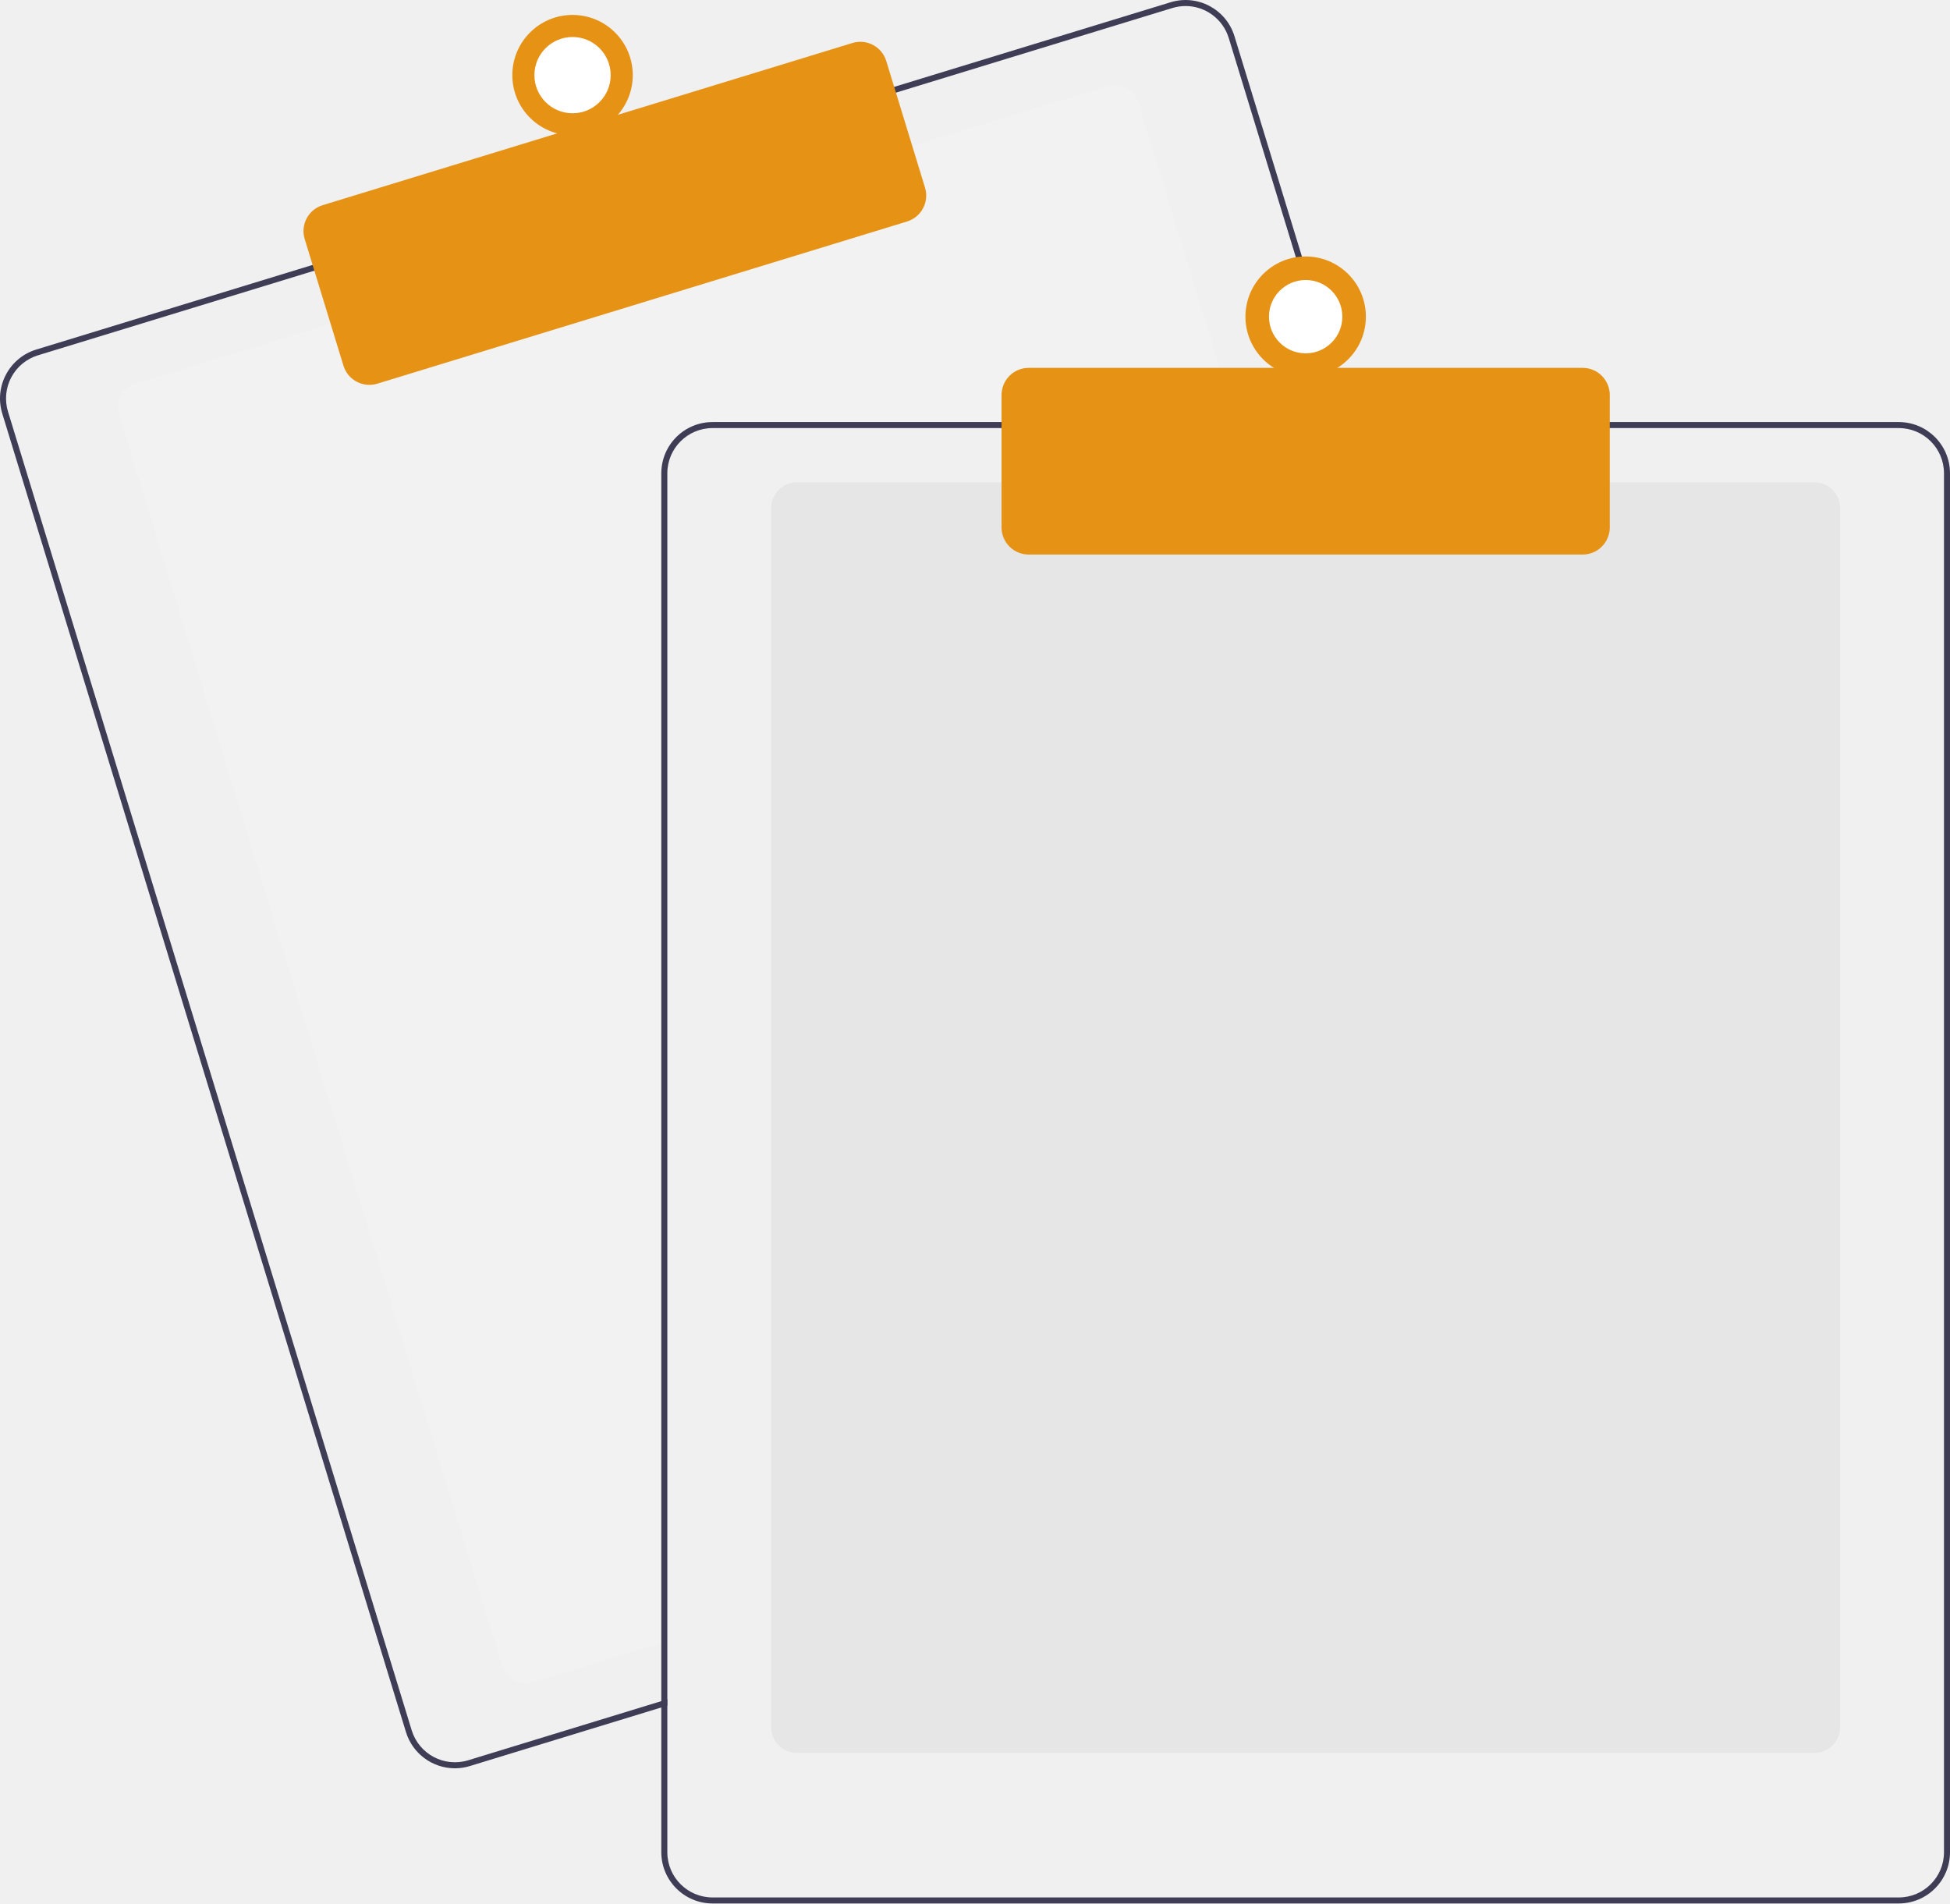
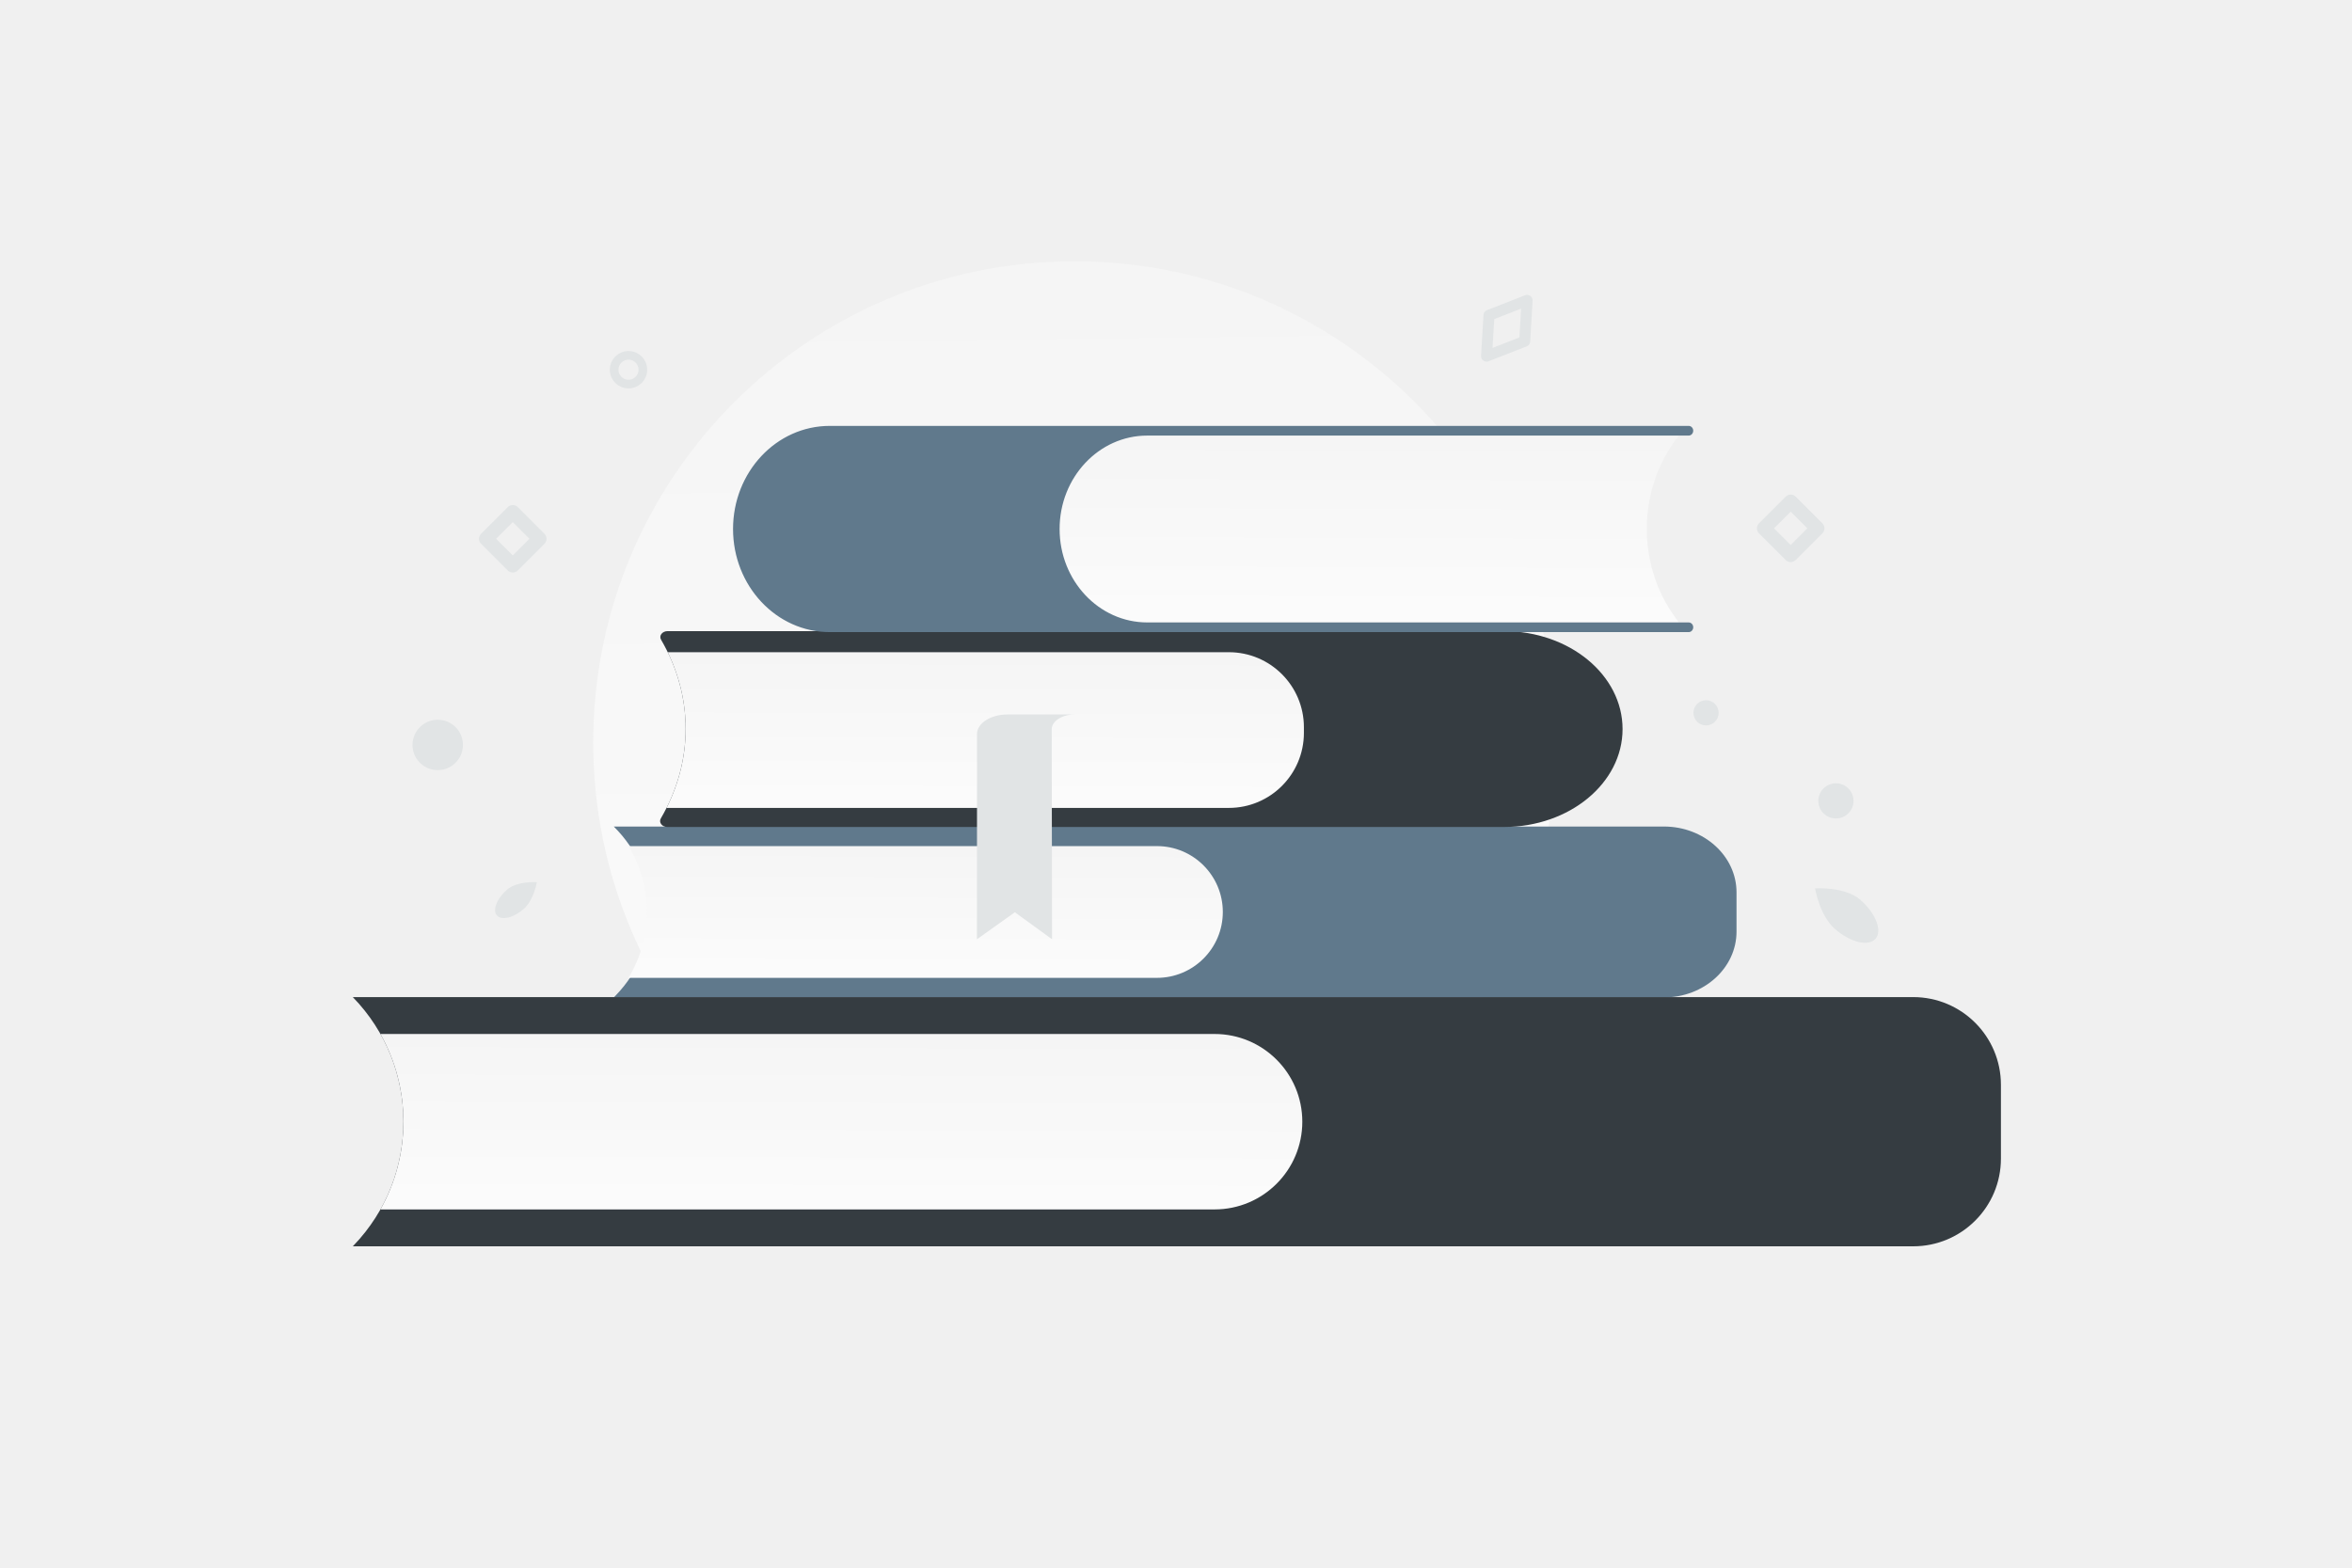
- <svg xmlns="http://www.w3.org/2000/svg" data-name="Layer 1" width="647.636" height="632.174" viewBox="0 0 647.636 632.174">
-   <path d="M687.328,276.087H512.818a15.018,15.018,0,0,0-15,15v387.85l-2,.61-42.81,13.11a8.007,8.007,0,0,1-9.99-5.31L315.678,271.397a8.003,8.003,0,0,1,5.31-9.99l65.97-20.2,191.25-58.54,65.97-20.2a7.989,7.989,0,0,1,9.99,5.3l32.55,106.32Z" transform="translate(-276.1819 -133.9131)" fill="#f2f2f2" />
-   <path d="M725.408,274.087l-39.23-128.14a16.994,16.994,0,0,0-21.23-11.28l-92.75,28.39L380.958,221.607l-92.75,28.4a17.015,17.015,0,0,0-11.28,21.23l134.08,437.93a17.027,17.027,0,0,0,16.26,12.03,16.789,16.789,0,0,0,4.97-.75l63.58-19.46,2-.62v-2.09l-2,.61-64.17,19.65a15.015,15.015,0,0,1-18.73-9.95l-134.07-437.94a14.979,14.979,0,0,1,9.95-18.73l92.75-28.4,191.24-58.54,92.75-28.4a15.156,15.156,0,0,1,4.41-.66,15.015,15.015,0,0,1,14.32,10.61l39.05,127.56.62,2h2.08Z" transform="translate(-276.1819 -133.9131)" fill="#3f3d56" />
-   <path d="M398.863,261.734a9.016,9.016,0,0,1-8.611-6.367l-12.88-42.072a8.999,8.999,0,0,1,5.971-11.24l175.939-53.864a9.009,9.009,0,0,1,11.241,5.971l12.88,42.072a9.01,9.01,0,0,1-5.971,11.241L401.492,261.339A8.976,8.976,0,0,1,398.863,261.734Z" transform="translate(-276.1819 -133.9131)" fill="#e69215" />
-   <circle cx="190.154" cy="24.955" r="20" fill="#e69215" />
-   <circle cx="190.154" cy="24.955" r="12.665" fill="#fff" />
-   <path d="M878.818,716.087h-338a8.51,8.51,0,0,1-8.5-8.5v-405a8.51,8.51,0,0,1,8.5-8.5h338a8.51,8.51,0,0,1,8.5,8.5v405A8.51,8.51,0,0,1,878.818,716.087Z" transform="translate(-276.1819 -133.9131)" fill="#e6e6e6" />
-   <path d="M723.318,274.087h-210.5a17.024,17.024,0,0,0-17,17v407.8l2-.61v-407.19a15.018,15.018,0,0,1,15-15H723.938Zm183.5,0h-394a17.024,17.024,0,0,0-17,17v458a17.024,17.024,0,0,0,17,17h394a17.024,17.024,0,0,0,17-17v-458A17.024,17.024,0,0,0,906.818,274.087Zm15,475a15.018,15.018,0,0,1-15,15h-394a15.018,15.018,0,0,1-15-15v-458a15.018,15.018,0,0,1,15-15h394a15.018,15.018,0,0,1,15,15Z" transform="translate(-276.1819 -133.9131)" fill="#3f3d56" />
-   <path d="M801.818,318.087h-184a9.01,9.01,0,0,1-9-9v-44a9.01,9.01,0,0,1,9-9h184a9.01,9.01,0,0,1,9,9v44A9.01,9.01,0,0,1,801.818,318.087Z" transform="translate(-276.1819 -133.9131)" fill="#e69215" />
-   <circle cx="433.636" cy="105.174" r="20" fill="#e69215" />
-   <circle cx="433.636" cy="105.174" r="12.182" fill="#fff" />
+ <svg xmlns="http://www.w3.org/2000/svg" width="900" height="600" viewBox="0 0 900 600" fill="none">
+   <path fill="transparent" d="M0 0h900v600H0z" />
+   <circle cx="411.178" cy="284.178" r="184.178" fill="url(#a)" />
+   <path d="M234.864 381.751h401.833c15.348 0 27.789-11.289 27.789-25.212v-14.991c0-13.923-12.441-25.212-27.789-25.212H234.864c18.38 18.23 18.7 46.085.739 64.656l-.739.759z" fill="#60798C" />
+   <path d="M240.493 323.829h202.21c13.923 0 25.212 11.289 25.212 25.212s-11.289 25.212-25.212 25.212H240.478c9.445-15.467 9.424-34.998.015-50.424z" fill="url(#b)" />
+   <path d="M252.954 244.817c-.883-1.514.455-3.264 2.49-3.264h320.021c25.083 0 45.414 16.778 45.414 37.482 0 20.698-20.331 37.476-45.414 37.476H255.361c-2.045 0-3.383-1.761-2.494-3.279 12.667-21.664 12.636-46.85.087-68.415z" fill="#353C41" />
+   <path d="M255.506 249.619h214.717c15.86 0 28.719 12.859 28.719 28.718v2.154c0 15.859-12.859 28.718-28.719 28.718H255.051c9.621-19.097 9.724-40.503.455-59.59z" fill="url(#c)" />
+   <path d="M642.419 238.222H435.897c-18.312 0-33.16-16.009-33.16-35.757 0-19.748 14.848-35.757 33.16-35.757h206.522c-15.787 19.825-16.401 48.905-1.472 69.485l1.472 2.029z" fill="url(#d)" />
+   <path d="M405.459 202.465c0-19.748 15.017-35.757 33.541-35.757h207.179c.965 0 1.745-.842 1.74-1.87-.01-1.022-.79-1.838-1.74-1.838H317.517c-20.445 0-37.017 17.667-37.017 39.465 0 21.798 16.572 39.465 37.017 39.465h328.662c.955 0 1.73-.821 1.74-1.833.01-1.028-.77-1.87-1.74-1.87H439c-18.524-.005-33.541-16.014-33.541-35.762z" fill="#60798C" />
+   <path d="M373.861 280.935c0-4.14 5.243-7.497 11.704-7.497h25.755c-4.904 0-8.876 2.546-8.876 5.687l.122 80.357-14.23-10.334-14.503 10.334.028-78.547z" fill="#E1E4E5" />
+   <path d="M135 381.617h597.087c18.54 0 33.573 15.033 33.573 33.572v28.238c0 18.54-15.033 33.573-33.573 33.573H135l.315-.325c25.542-26.586 25.403-68.638-.315-95.058z" fill="#353C41" />
+   <path d="M145.571 395.736h319.19c18.54 0 33.573 15.033 33.573 33.572 0 18.54-15.033 33.573-33.573 33.573H145.576c11.734-20.791 11.718-46.375-.005-67.145z" fill="url(#e)" />
+   <circle cx="240.5" cy="141.5" r="5.5" stroke="#E1E4E5" stroke-width="3.312" stroke-linecap="round" stroke-linejoin="round" />
+   <circle cx="652.822" cy="272.822" r="4.822" fill="#E1E4E5" />
+   <path d="m583.429 130.607-14.594 5.706.924-15.643 14.592-5.702-.922 15.639z" stroke="#E1E4E5" stroke-width="4.206" stroke-linecap="round" stroke-linejoin="round" />
+   <path d="M200.418 347.872c3.894-3.405 5.006-10.243 5.006-10.243s-7.547-.517-11.44 2.888c-3.894 3.406-5.613 7.814-3.835 9.846 1.778 2.032 6.374.917 10.269-2.491zm501.705 7.652c-5.897-5.158-7.581-15.514-7.581-15.514s11.429-.783 17.326 4.375c5.897 5.157 8.5 11.834 5.808 14.911-2.693 3.078-9.653 1.39-15.553-3.772z" fill="#E1E4E5" />
+   <circle cx="167.499" cy="285.106" r="9.646" transform="rotate(136.121 167.499 285.106)" fill="#E1E4E5" />
+   <circle r="6.735" transform="scale(1 -1) rotate(-43.879 -29.23 -1025.314)" fill="#E1E4E5" />
+   <path clip-rule="evenodd" d="M196.209 216.418 186 206.209 196.209 196l10.209 10.209-10.209 10.209zm489-4 10.209-10.209L685.209 192 675 202.209l10.209 10.209z" stroke="#E1E4E5" stroke-width="5.42" stroke-linecap="round" stroke-linejoin="round" />
+   <defs>
+     <linearGradient id="a" x1="419.032" y1="674.876" x2="407.673" y2="-300.708" gradientUnits="userSpaceOnUse">
+       <stop stop-color="#fff" />
+       <stop offset="1" stop-color="#EEE" />
+     </linearGradient>
+     <linearGradient id="b" x1="349.347" y1="402.523" x2="349.692" y2="268.96" gradientUnits="userSpaceOnUse">
+       <stop stop-color="#fff" />
+       <stop offset="1" stop-color="#EEE" />
+     </linearGradient>
+     <linearGradient id="c" x1="371.796" y1="342.619" x2="372.245" y2="184.775" gradientUnits="userSpaceOnUse">
+       <stop stop-color="#fff" />
+       <stop offset="1" stop-color="#EEE" />
+     </linearGradient>
+     <linearGradient id="d" x1="517.468" y1="278.317" x2="518.126" y2="88.889" gradientUnits="userSpaceOnUse">
+       <stop stop-color="#fff" />
+       <stop offset="1" stop-color="#EEE" />
+     </linearGradient>
+     <linearGradient id="e" x1="314.431" y1="500.526" x2="314.825" y2="322.67" gradientUnits="userSpaceOnUse">
+       <stop stop-color="#fff" />
+       <stop offset="1" stop-color="#EEE" />
+     </linearGradient>
+   </defs>
</svg>
